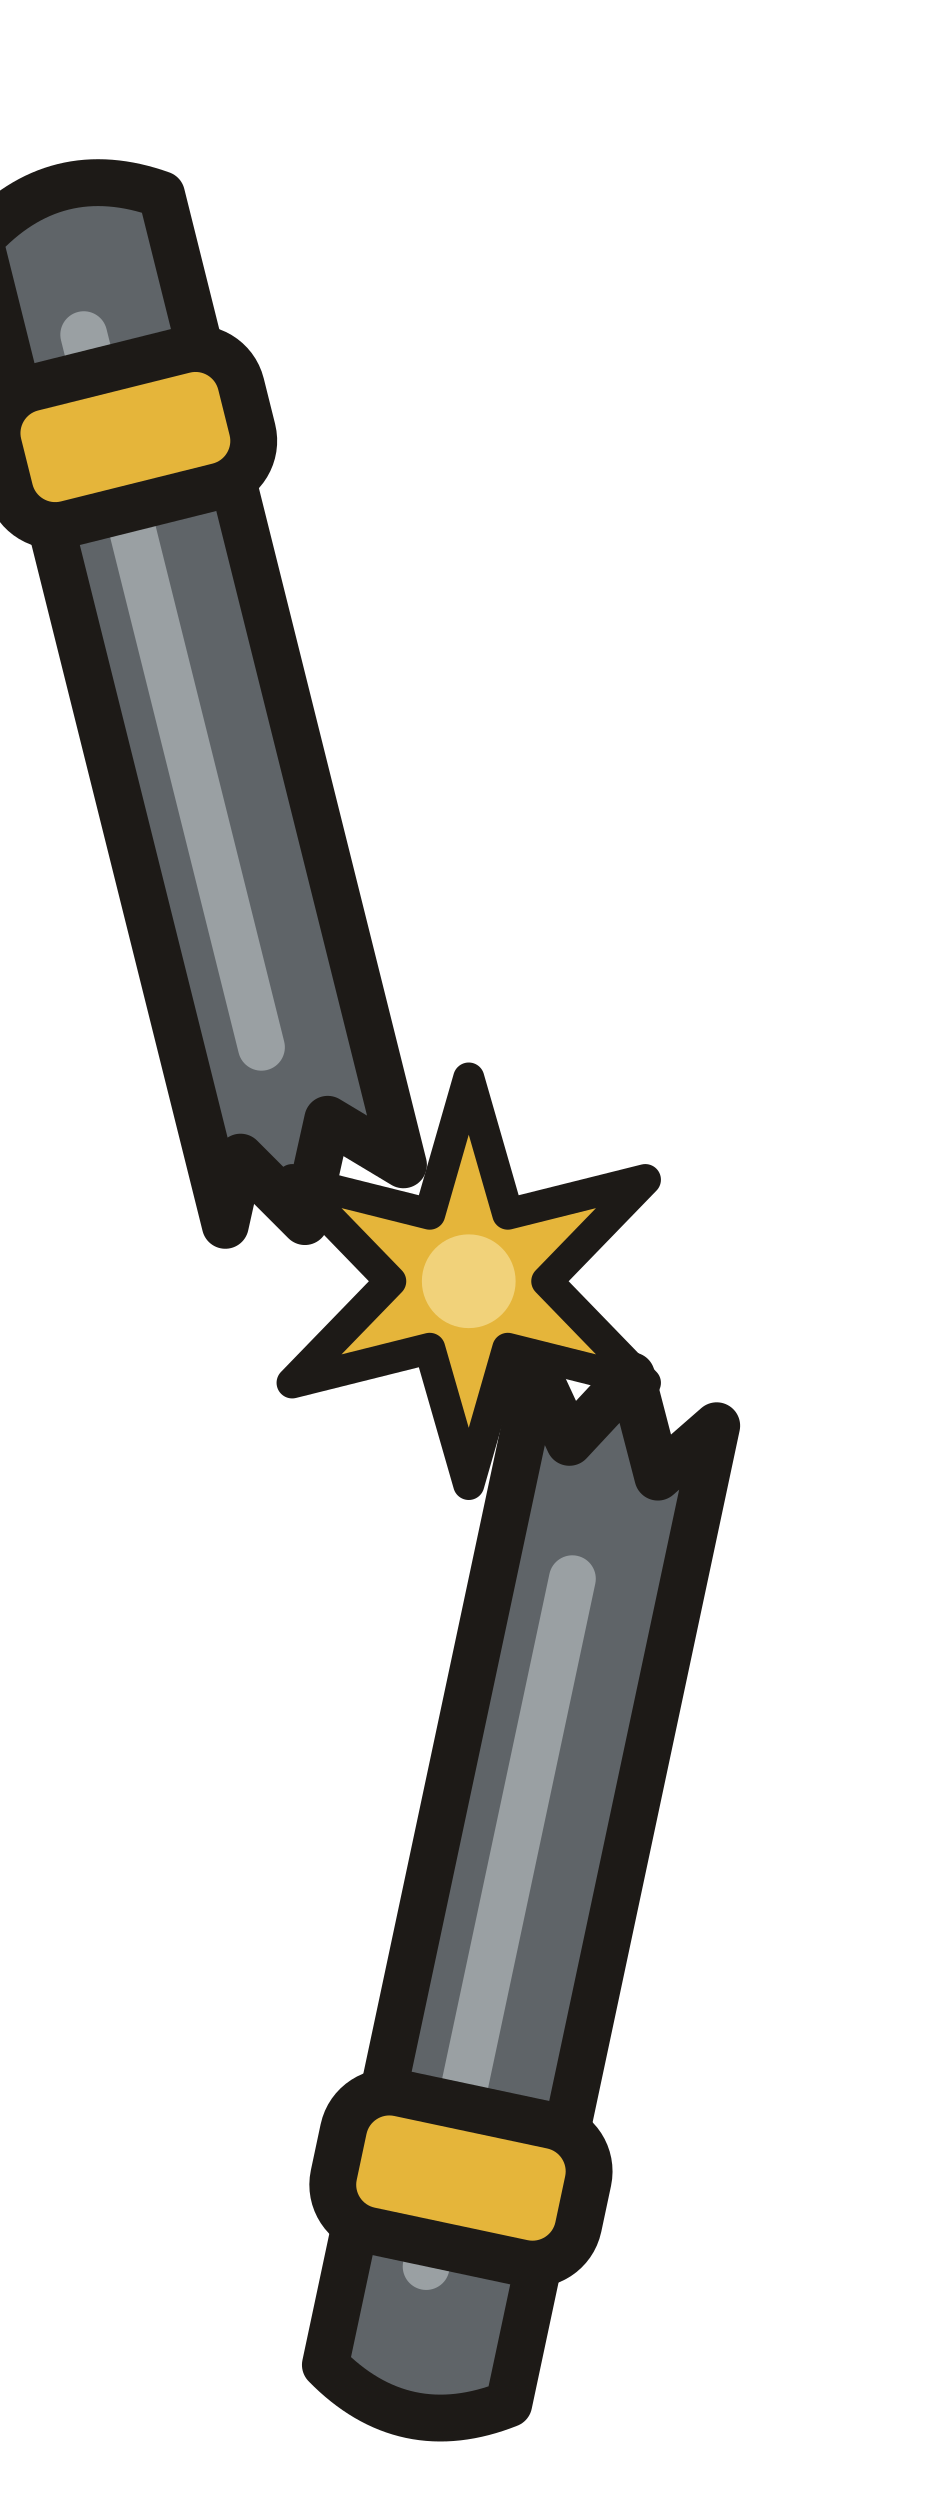
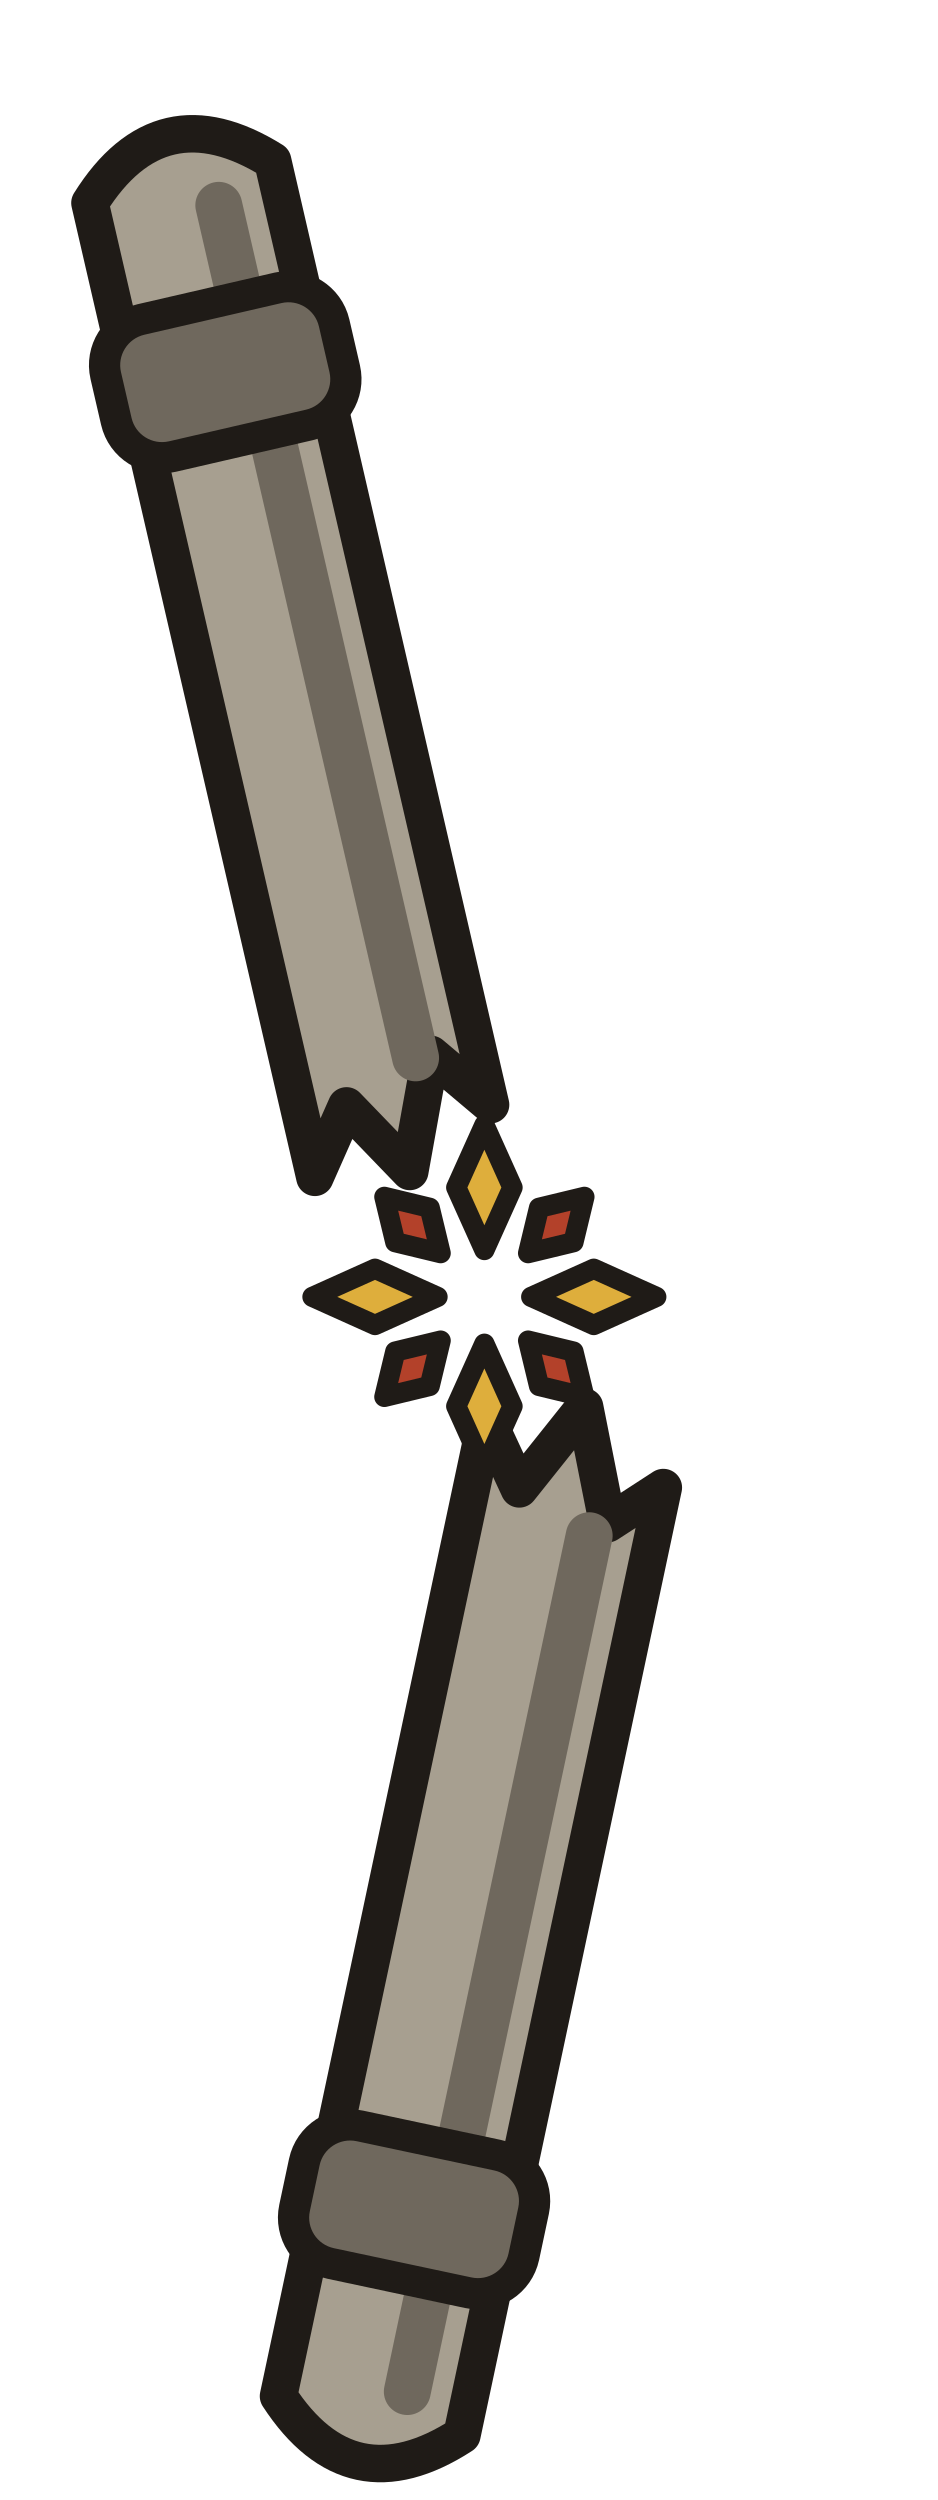
<svg xmlns="http://www.w3.org/2000/svg" viewBox="0 0 60 160">
-   <g stroke="#1d1a17" stroke-width="3" stroke-linejoin="round" stroke-linecap="round">
-     <g transform="translate(20,76) rotate(-14)">
-       <path d="M-6,-64 Q0,-68 6,-64 L6,0 L2,-4 L-1,2 L-4,-3 L-6,1Z" fill="#5f6468" />
-       <rect x="-2.5" y="-58" width="3" height="50" rx="1.5" fill="#9aa0a3" stroke="none" />
-       <rect x="-8" y="-54" width="16" height="9" rx="3" fill="#e5b53a" />
+   <g stroke="#1f1b17" stroke-width="2.4" stroke-linejoin="round" stroke-linecap="round">
+     <g transform="translate(26,74) rotate(-13)">
+       <path d="M-6,-64 Q0,-70 6,-64 L6,-2 L3,-6 L0,1 L-3,-4 L-6,0Z" fill="#a79f90" />
+       <path d="M2,-62 L2,-6" fill="none" stroke="#6f685d" stroke-width="3" />
+       <rect x="-7.5" y="-56" width="15" height="9" rx="3" fill="#6f685d" stroke-width="2" />
    </g>
-     <g transform="translate(40,90) rotate(12)">
-       <path d="M-6,64 Q0,68 6,64 L6,0 L3,4 L0,-2 L-3,3 L-6,-1Z" fill="#5f6468" />
-       <rect x="-2.5" y="10" width="3" height="48" rx="1.5" fill="#9aa0a3" stroke="none" />
-       <rect x="-8" y="46" width="16" height="9" rx="3" fill="#e5b53a" />
+     <g transform="translate(37,92) rotate(12)">
+       <path d="M-6,64 Q0,70 6,64 L6,2 L3,5 L0,-2 L-3,4 L-6,0Z" fill="#a79f90" />
+       <path d="M2,62 L2,6" fill="none" stroke="#6f685d" stroke-width="3" />
+       <rect x="-7.5" y="46" width="15" height="9" rx="3" fill="#6f685d" stroke-width="2" />
    </g>
-     <path d="M30,69 L32.5,77.7 L41.3,75.5 L35,82 L41.3,88.5 L32.5,86.3 L30,95 L27.5,86.3 L18.7,88.5 L25,82 L18.7,75.5 L27.5,77.7Z" fill="#e5b53a" stroke-width="2" />
-     <circle cx="30" cy="82" r="3" fill="#f1d27a" stroke="none" />
+     <g stroke-width="1.3">
+       <path d="M34.0,83.0 L38.0,84.8 L42.0,83.0 L38.0,81.2Z" fill="#deae3c" />
+       <path d="M31.0,86.0 L29.2,90.0 L31.0,94.0 L32.8,90.0Z" fill="#deae3c" />
+       <path d="M28.0,83.0 L24.0,81.2 L20.0,83.0 L24.0,84.8Z" fill="#deae3c" />
+       <path d="M31.0,80.0 L32.8,76.0 L31.0,72.0 L29.2,76.0Z" fill="#deae3c" />
+       <path d="M33.8,85.8 L34.5,88.7 L37.4,89.4 L36.7,86.5Z" fill="#b3412a" />
+       <path d="M28.2,85.8 L25.3,86.5 L24.6,89.4 L27.5,88.7Z" fill="#b3412a" />
+       <path d="M28.2,80.2 L27.5,77.3 L24.6,76.6 L25.3,79.5Z" fill="#b3412a" />
+       <path d="M33.8,80.2 L36.7,79.5 L37.4,76.6 L34.5,77.3Z" fill="#b3412a" />
+     </g>
  </g>
</svg>
